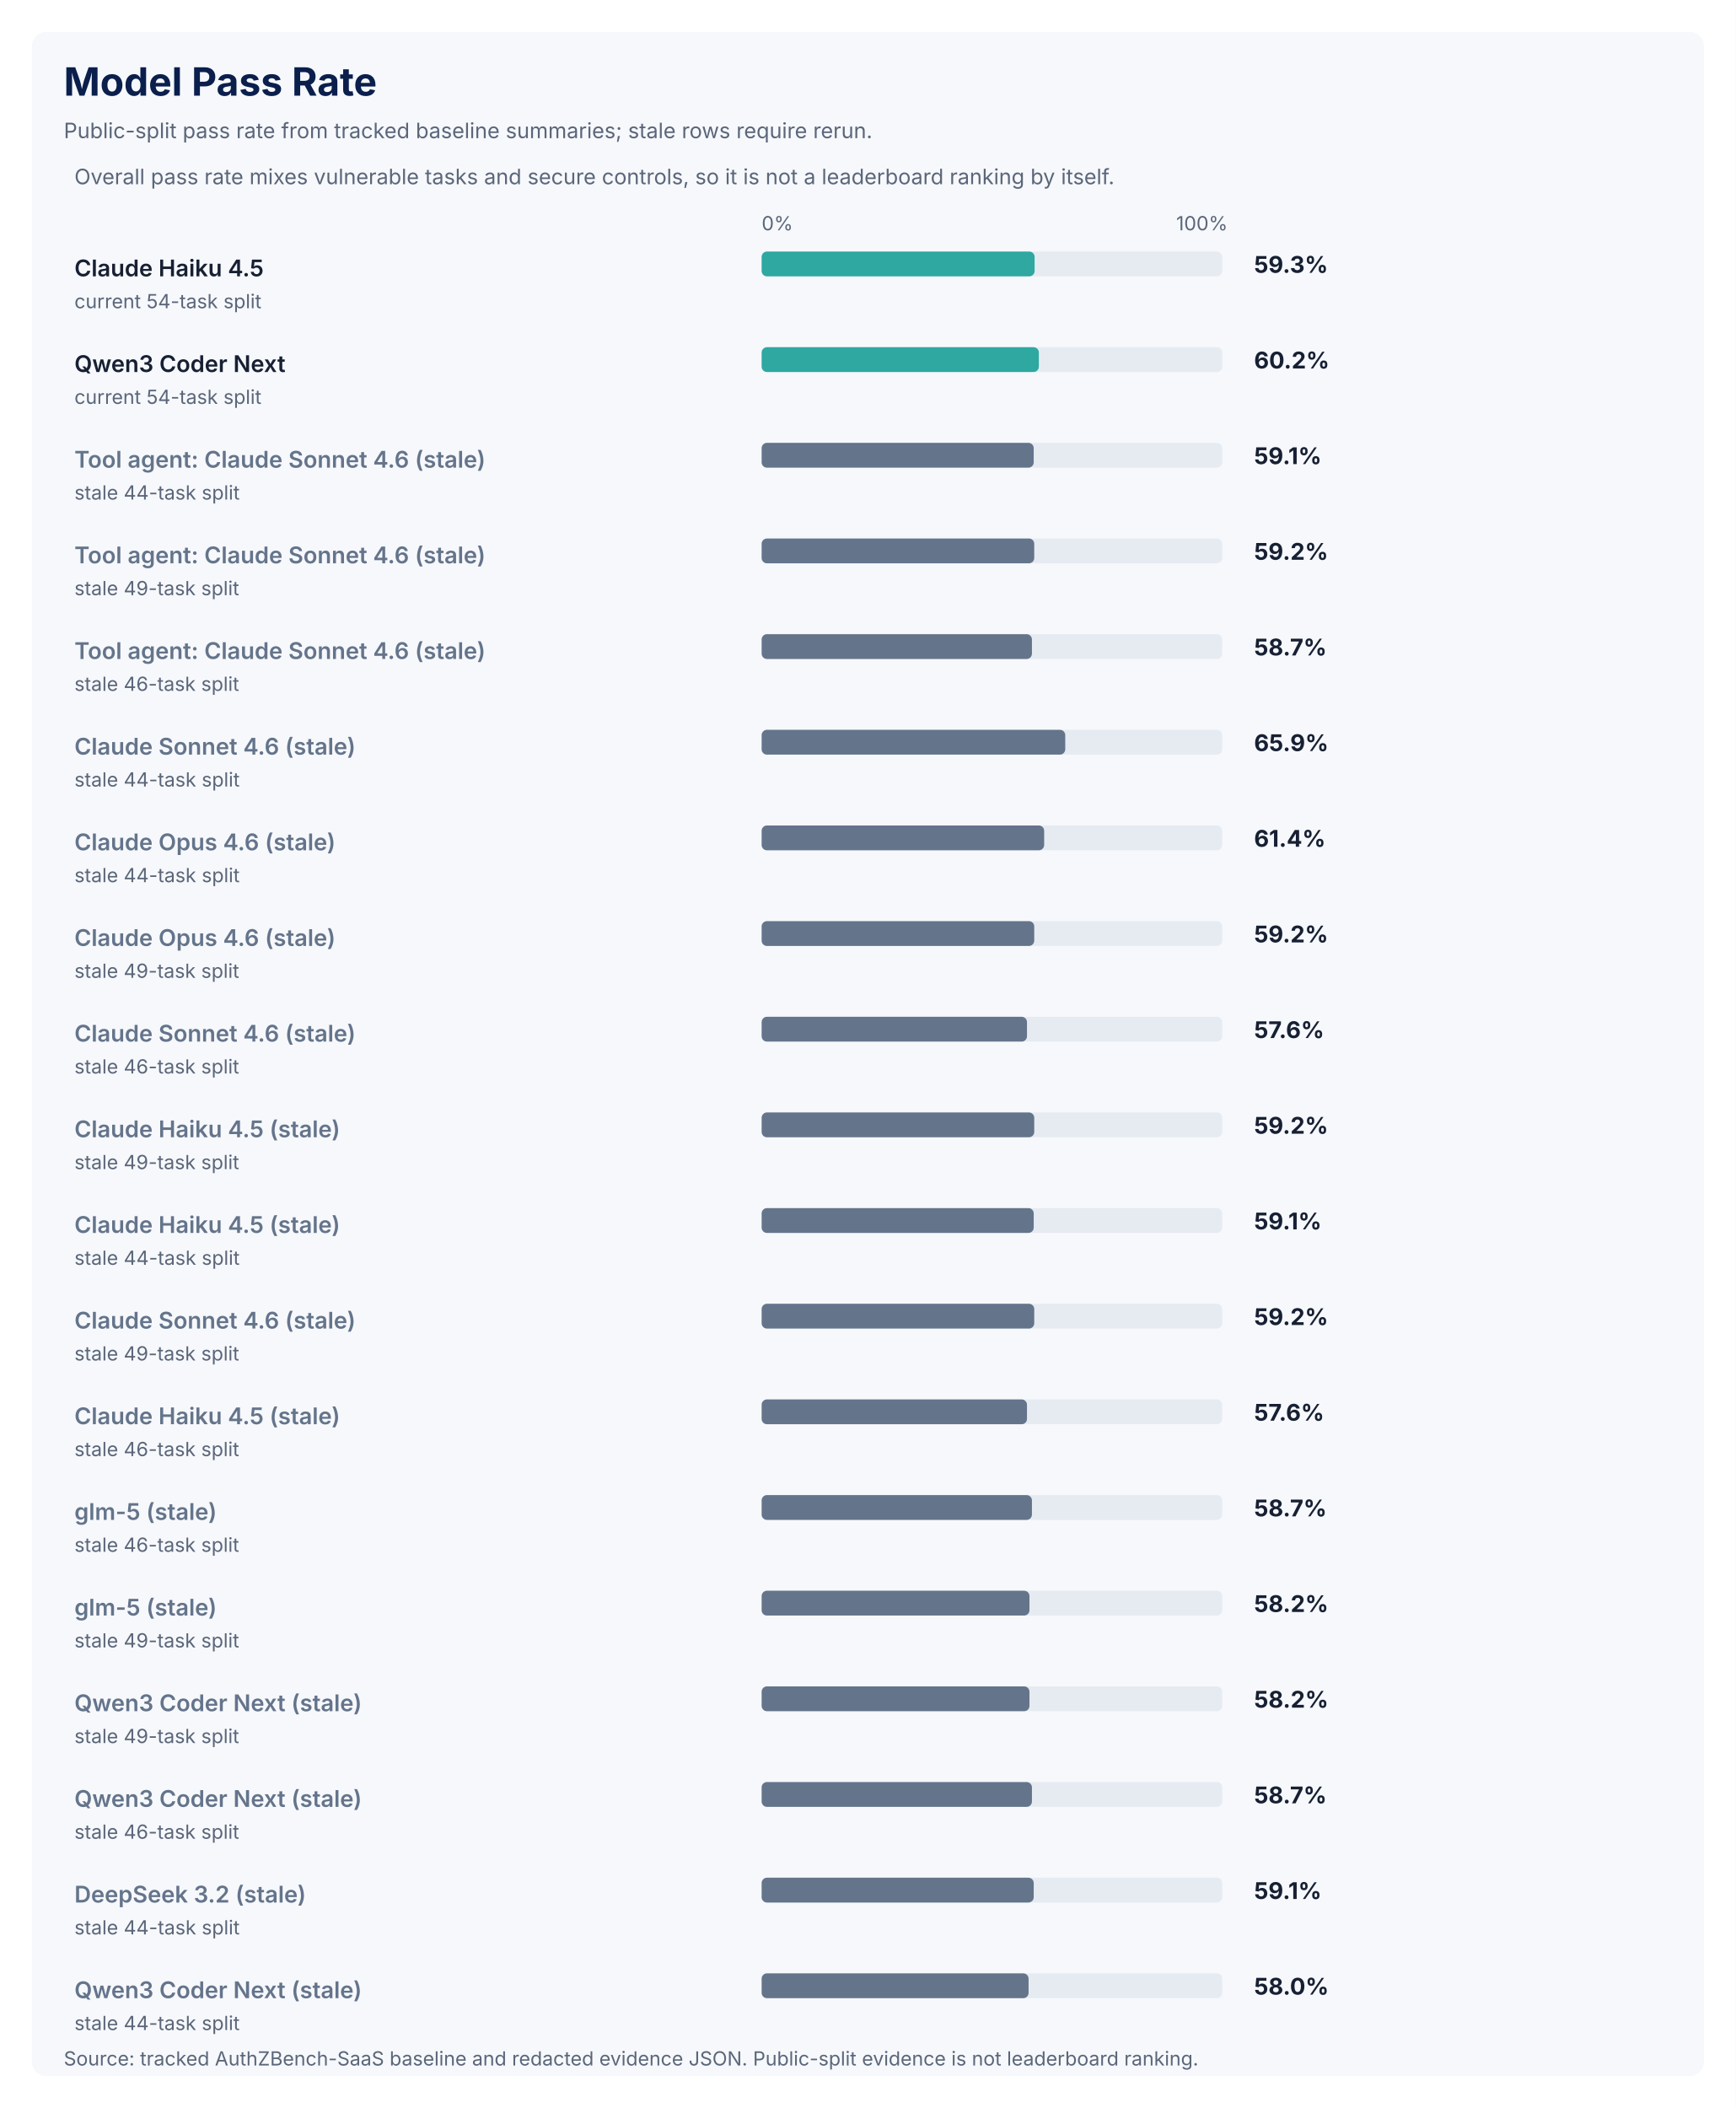
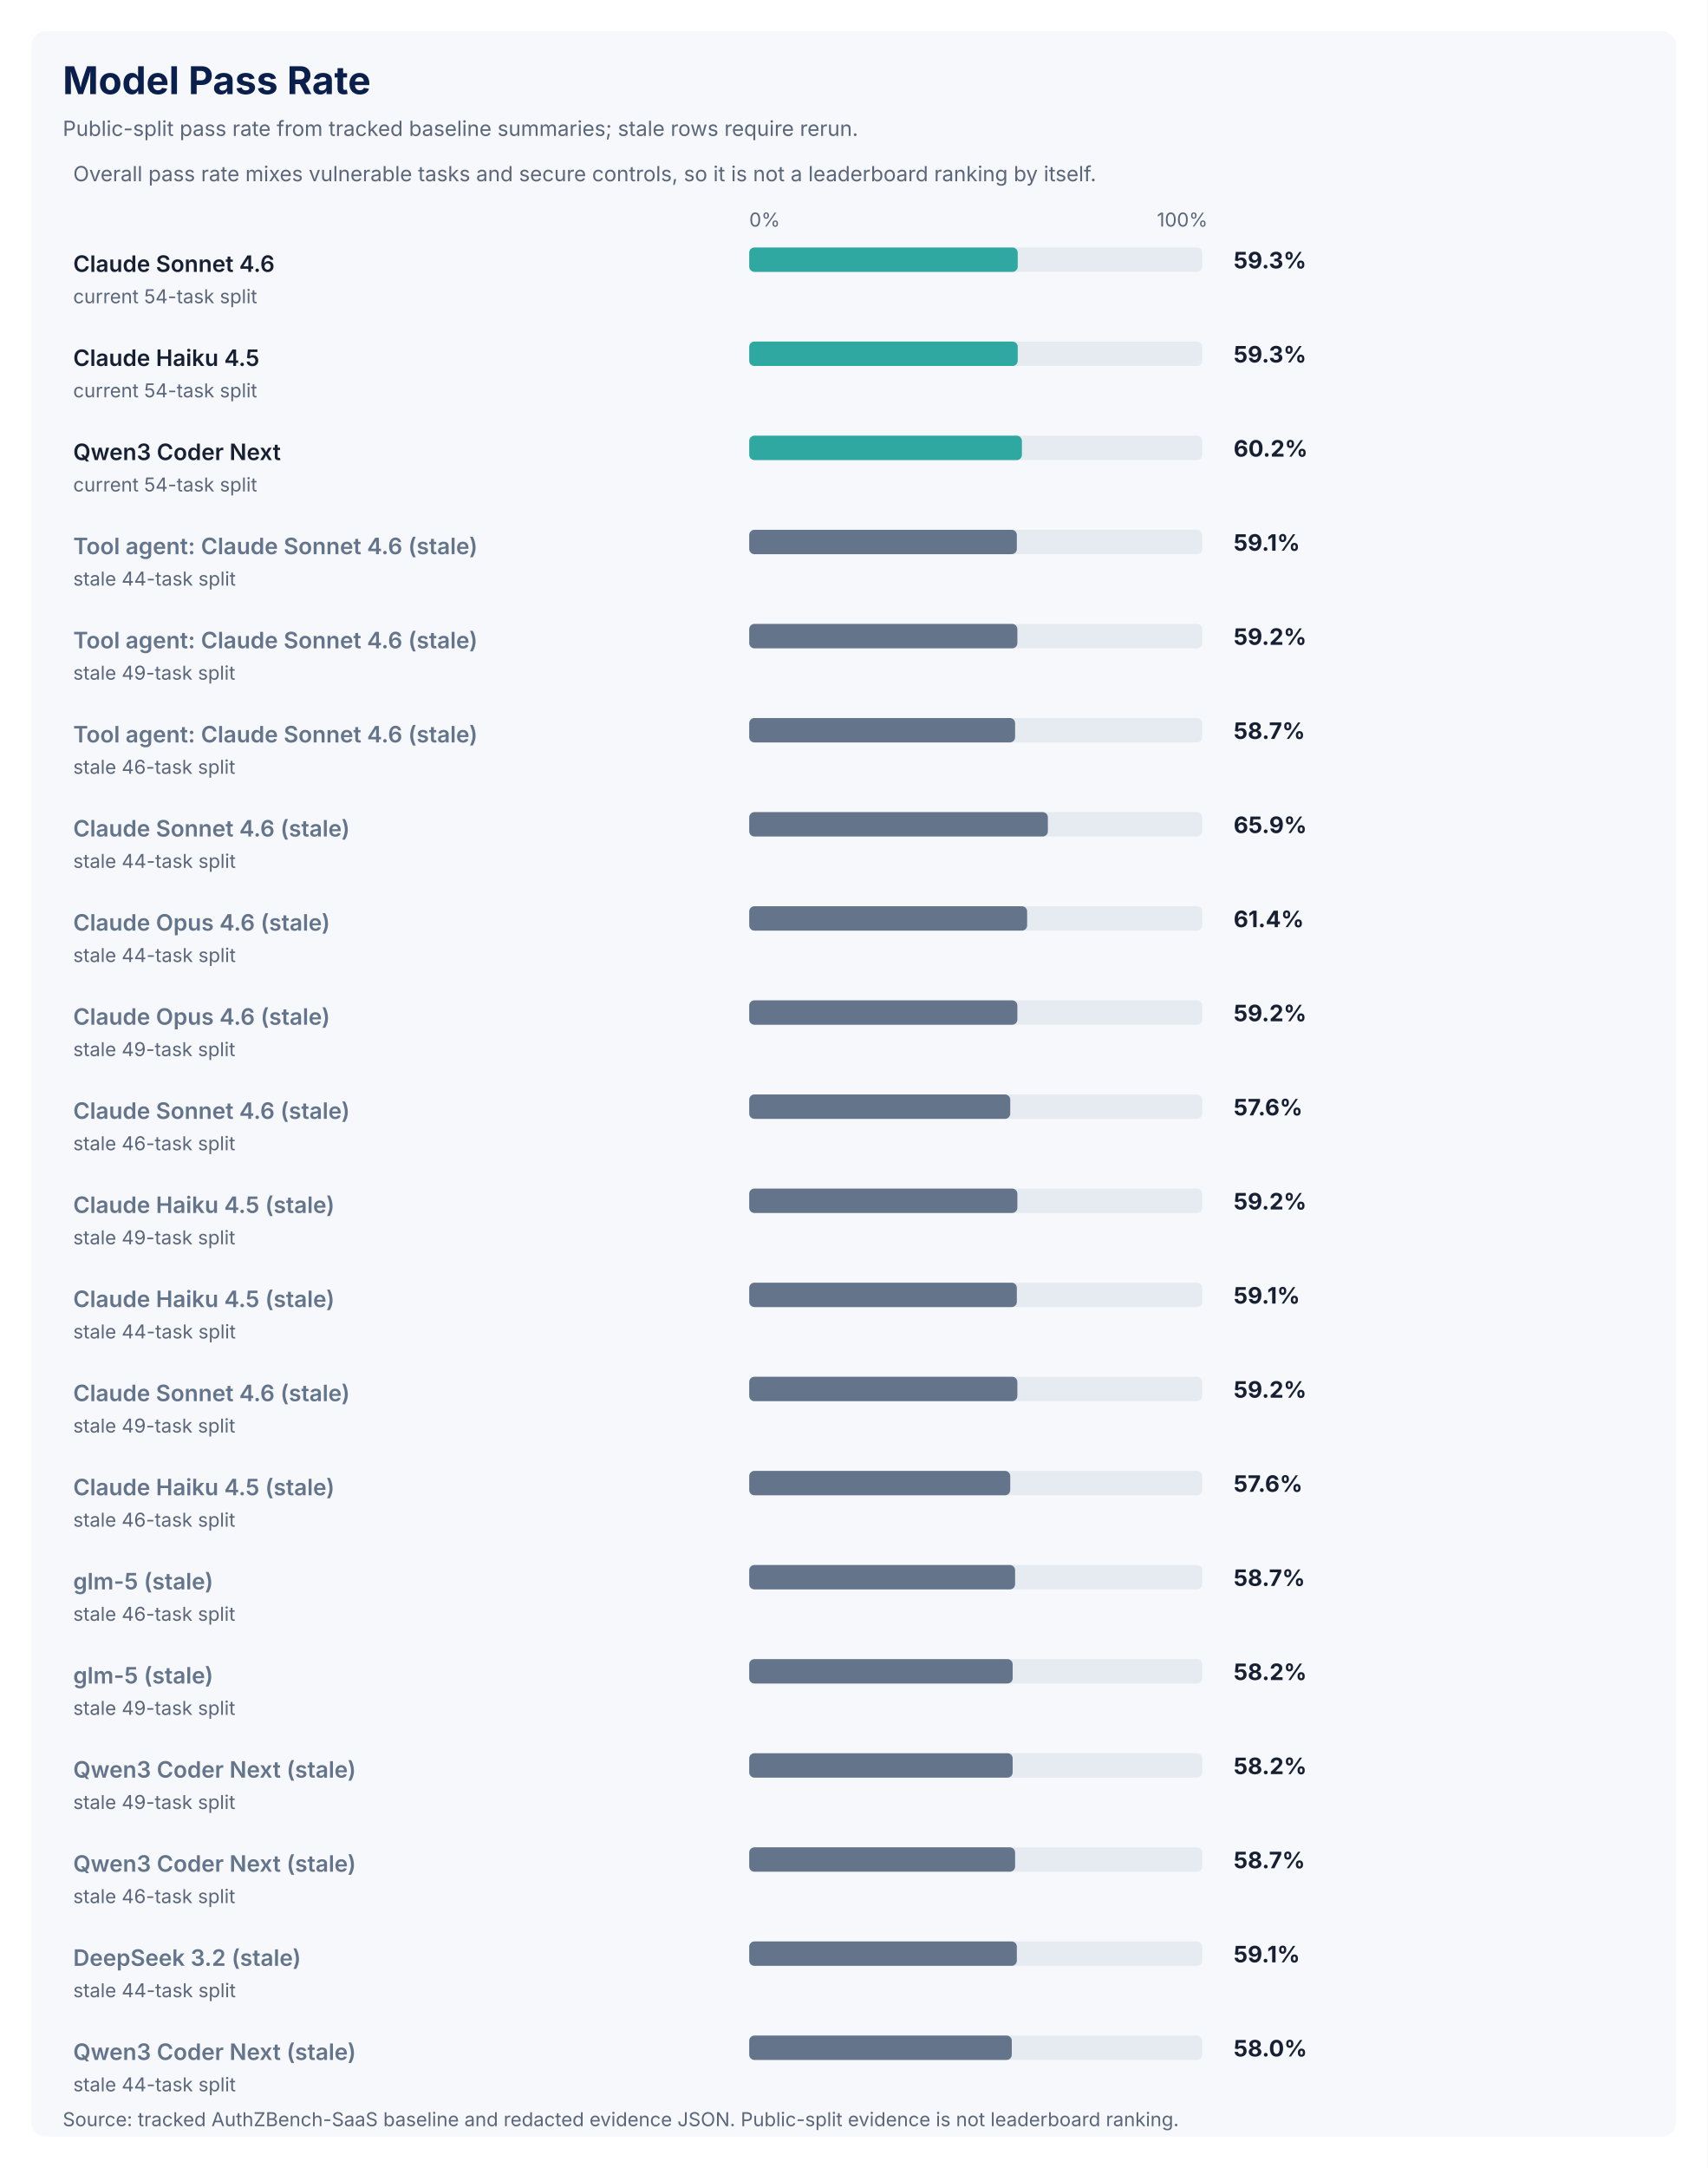
- <svg xmlns="http://www.w3.org/2000/svg" width="980" height="1190" viewBox="0 0 980 1190" role="img" aria-labelledby="title desc">
-   <rect x="0.0" y="0.0" width="980.0" height="1190.0" rx="0" fill="#ffffff" />
-   <rect x="18.0" y="18.0" width="944.0" height="1154.0" rx="8" fill="#f6f8fb" />
+ <svg xmlns="http://www.w3.org/2000/svg" width="980" height="1244" viewBox="0 0 980 1244" role="img" aria-labelledby="title desc">
+   <rect x="0.0" y="0.0" width="980.0" height="1244.0" rx="0" fill="#ffffff" />
+   <rect x="18.0" y="18.0" width="944.0" height="1208.0" rx="8" fill="#f6f8fb" />
  <text x="36.0" y="54.0" fill="#0b1f4d" font-family="Inter, Arial, sans-serif" font-size="22" font-weight="700">Model Pass Rate</text>
  <text x="36.0" y="78.0" fill="#5b667a" font-family="Inter, Arial, sans-serif" font-size="12" font-weight="400">Public-split pass rate from tracked baseline summaries; stale rows require rerun.</text>
  <text x="42.0" y="104.0" fill="#5b667a" font-family="Inter, Arial, sans-serif" font-size="12" font-weight="400">Overall pass rate mixes vulnerable tasks and secure controls, so it is not a leaderboard ranking by itself.</text>
  <text x="430.0" y="130.0" fill="#5b667a" font-family="Inter, Arial, sans-serif" font-size="11" font-weight="400">0%</text>
  <text x="664.0" y="130.0" fill="#5b667a" font-family="Inter, Arial, sans-serif" font-size="11" font-weight="400">100%</text>
-   <text x="42.0" y="156.0" fill="#172033" font-family="Inter, Arial, sans-serif" font-size="13" font-weight="600">Claude Haiku 4.5</text>
+   <text x="42.0" y="156.0" fill="#172033" font-family="Inter, Arial, sans-serif" font-size="13" font-weight="600">Claude Sonnet 4.6</text>
  <text x="42.0" y="174.0" fill="#5b667a" font-family="Inter, Arial, sans-serif" font-size="11" font-weight="400">current 54-task split</text>
  <rect x="430.0" y="142.0" width="260.0" height="14.0" rx="3" fill="#e6ebf2" />
  <rect x="430.0" y="142.0" width="154.1" height="14.0" rx="3" fill="#2ea8a1" />
  <text x="708.0" y="154.0" fill="#172033" font-family="Inter, Arial, sans-serif" font-size="13" font-weight="700">59.3%</text>
-   <text x="42.0" y="210.0" fill="#172033" font-family="Inter, Arial, sans-serif" font-size="13" font-weight="600">Qwen3 Coder Next</text>
+   <text x="42.0" y="210.0" fill="#172033" font-family="Inter, Arial, sans-serif" font-size="13" font-weight="600">Claude Haiku 4.5</text>
  <text x="42.0" y="228.0" fill="#5b667a" font-family="Inter, Arial, sans-serif" font-size="11" font-weight="400">current 54-task split</text>
  <rect x="430.0" y="196.0" width="260.0" height="14.0" rx="3" fill="#e6ebf2" />
-   <rect x="430.0" y="196.0" width="156.5" height="14.0" rx="3" fill="#2ea8a1" />
-   <text x="708.0" y="208.0" fill="#172033" font-family="Inter, Arial, sans-serif" font-size="13" font-weight="700">60.2%</text>
-   <text x="42.0" y="264.0" fill="#64748b" font-family="Inter, Arial, sans-serif" font-size="13" font-weight="600">Tool agent: Claude Sonnet 4.6 (stale)</text>
-   <text x="42.0" y="282.0" fill="#5b667a" font-family="Inter, Arial, sans-serif" font-size="11" font-weight="400">stale 44-task split</text>
+   <rect x="430.0" y="196.0" width="154.1" height="14.0" rx="3" fill="#2ea8a1" />
+   <text x="708.0" y="208.0" fill="#172033" font-family="Inter, Arial, sans-serif" font-size="13" font-weight="700">59.3%</text>
+   <text x="42.0" y="264.0" fill="#172033" font-family="Inter, Arial, sans-serif" font-size="13" font-weight="600">Qwen3 Coder Next</text>
+   <text x="42.0" y="282.0" fill="#5b667a" font-family="Inter, Arial, sans-serif" font-size="11" font-weight="400">current 54-task split</text>
  <rect x="430.0" y="250.0" width="260.0" height="14.0" rx="3" fill="#e6ebf2" />
-   <rect x="430.0" y="250.0" width="153.6" height="14.0" rx="3" fill="#64748b" />
-   <text x="708.0" y="262.0" fill="#172033" font-family="Inter, Arial, sans-serif" font-size="13" font-weight="700">59.1%</text>
+   <rect x="430.0" y="250.0" width="156.5" height="14.0" rx="3" fill="#2ea8a1" />
+   <text x="708.0" y="262.0" fill="#172033" font-family="Inter, Arial, sans-serif" font-size="13" font-weight="700">60.2%</text>
  <text x="42.0" y="318.0" fill="#64748b" font-family="Inter, Arial, sans-serif" font-size="13" font-weight="600">Tool agent: Claude Sonnet 4.6 (stale)</text>
-   <text x="42.0" y="336.0" fill="#5b667a" font-family="Inter, Arial, sans-serif" font-size="11" font-weight="400">stale 49-task split</text>
+   <text x="42.0" y="336.0" fill="#5b667a" font-family="Inter, Arial, sans-serif" font-size="11" font-weight="400">stale 44-task split</text>
  <rect x="430.0" y="304.0" width="260.0" height="14.0" rx="3" fill="#e6ebf2" />
-   <rect x="430.0" y="304.0" width="153.9" height="14.0" rx="3" fill="#64748b" />
-   <text x="708.0" y="316.0" fill="#172033" font-family="Inter, Arial, sans-serif" font-size="13" font-weight="700">59.2%</text>
+   <rect x="430.0" y="304.0" width="153.6" height="14.0" rx="3" fill="#64748b" />
+   <text x="708.0" y="316.0" fill="#172033" font-family="Inter, Arial, sans-serif" font-size="13" font-weight="700">59.1%</text>
  <text x="42.0" y="372.0" fill="#64748b" font-family="Inter, Arial, sans-serif" font-size="13" font-weight="600">Tool agent: Claude Sonnet 4.6 (stale)</text>
-   <text x="42.0" y="390.0" fill="#5b667a" font-family="Inter, Arial, sans-serif" font-size="11" font-weight="400">stale 46-task split</text>
+   <text x="42.0" y="390.0" fill="#5b667a" font-family="Inter, Arial, sans-serif" font-size="11" font-weight="400">stale 49-task split</text>
  <rect x="430.0" y="358.0" width="260.0" height="14.0" rx="3" fill="#e6ebf2" />
-   <rect x="430.0" y="358.0" width="152.6" height="14.0" rx="3" fill="#64748b" />
-   <text x="708.0" y="370.0" fill="#172033" font-family="Inter, Arial, sans-serif" font-size="13" font-weight="700">58.7%</text>
-   <text x="42.0" y="426.0" fill="#64748b" font-family="Inter, Arial, sans-serif" font-size="13" font-weight="600">Claude Sonnet 4.6 (stale)</text>
-   <text x="42.0" y="444.0" fill="#5b667a" font-family="Inter, Arial, sans-serif" font-size="11" font-weight="400">stale 44-task split</text>
+   <rect x="430.0" y="358.0" width="153.9" height="14.0" rx="3" fill="#64748b" />
+   <text x="708.0" y="370.0" fill="#172033" font-family="Inter, Arial, sans-serif" font-size="13" font-weight="700">59.2%</text>
+   <text x="42.0" y="426.0" fill="#64748b" font-family="Inter, Arial, sans-serif" font-size="13" font-weight="600">Tool agent: Claude Sonnet 4.6 (stale)</text>
+   <text x="42.0" y="444.0" fill="#5b667a" font-family="Inter, Arial, sans-serif" font-size="11" font-weight="400">stale 46-task split</text>
  <rect x="430.0" y="412.0" width="260.0" height="14.0" rx="3" fill="#e6ebf2" />
-   <rect x="430.0" y="412.0" width="171.4" height="14.0" rx="3" fill="#64748b" />
-   <text x="708.0" y="424.0" fill="#172033" font-family="Inter, Arial, sans-serif" font-size="13" font-weight="700">65.9%</text>
-   <text x="42.0" y="480.0" fill="#64748b" font-family="Inter, Arial, sans-serif" font-size="13" font-weight="600">Claude Opus 4.6 (stale)</text>
+   <rect x="430.0" y="412.0" width="152.6" height="14.0" rx="3" fill="#64748b" />
+   <text x="708.0" y="424.0" fill="#172033" font-family="Inter, Arial, sans-serif" font-size="13" font-weight="700">58.7%</text>
+   <text x="42.0" y="480.0" fill="#64748b" font-family="Inter, Arial, sans-serif" font-size="13" font-weight="600">Claude Sonnet 4.6 (stale)</text>
  <text x="42.0" y="498.0" fill="#5b667a" font-family="Inter, Arial, sans-serif" font-size="11" font-weight="400">stale 44-task split</text>
  <rect x="430.0" y="466.0" width="260.0" height="14.0" rx="3" fill="#e6ebf2" />
-   <rect x="430.0" y="466.0" width="159.5" height="14.0" rx="3" fill="#64748b" />
-   <text x="708.0" y="478.0" fill="#172033" font-family="Inter, Arial, sans-serif" font-size="13" font-weight="700">61.4%</text>
+   <rect x="430.0" y="466.0" width="171.4" height="14.0" rx="3" fill="#64748b" />
+   <text x="708.0" y="478.0" fill="#172033" font-family="Inter, Arial, sans-serif" font-size="13" font-weight="700">65.9%</text>
  <text x="42.0" y="534.0" fill="#64748b" font-family="Inter, Arial, sans-serif" font-size="13" font-weight="600">Claude Opus 4.6 (stale)</text>
-   <text x="42.0" y="552.0" fill="#5b667a" font-family="Inter, Arial, sans-serif" font-size="11" font-weight="400">stale 49-task split</text>
+   <text x="42.0" y="552.0" fill="#5b667a" font-family="Inter, Arial, sans-serif" font-size="11" font-weight="400">stale 44-task split</text>
  <rect x="430.0" y="520.0" width="260.0" height="14.0" rx="3" fill="#e6ebf2" />
-   <rect x="430.0" y="520.0" width="153.9" height="14.0" rx="3" fill="#64748b" />
-   <text x="708.0" y="532.0" fill="#172033" font-family="Inter, Arial, sans-serif" font-size="13" font-weight="700">59.2%</text>
-   <text x="42.0" y="588.0" fill="#64748b" font-family="Inter, Arial, sans-serif" font-size="13" font-weight="600">Claude Sonnet 4.6 (stale)</text>
-   <text x="42.0" y="606.0" fill="#5b667a" font-family="Inter, Arial, sans-serif" font-size="11" font-weight="400">stale 46-task split</text>
+   <rect x="430.0" y="520.0" width="159.5" height="14.0" rx="3" fill="#64748b" />
+   <text x="708.0" y="532.0" fill="#172033" font-family="Inter, Arial, sans-serif" font-size="13" font-weight="700">61.4%</text>
+   <text x="42.0" y="588.0" fill="#64748b" font-family="Inter, Arial, sans-serif" font-size="13" font-weight="600">Claude Opus 4.6 (stale)</text>
+   <text x="42.0" y="606.0" fill="#5b667a" font-family="Inter, Arial, sans-serif" font-size="11" font-weight="400">stale 49-task split</text>
  <rect x="430.0" y="574.0" width="260.0" height="14.0" rx="3" fill="#e6ebf2" />
-   <rect x="430.0" y="574.0" width="149.8" height="14.0" rx="3" fill="#64748b" />
-   <text x="708.0" y="586.0" fill="#172033" font-family="Inter, Arial, sans-serif" font-size="13" font-weight="700">57.6%</text>
-   <text x="42.0" y="642.0" fill="#64748b" font-family="Inter, Arial, sans-serif" font-size="13" font-weight="600">Claude Haiku 4.5 (stale)</text>
-   <text x="42.0" y="660.0" fill="#5b667a" font-family="Inter, Arial, sans-serif" font-size="11" font-weight="400">stale 49-task split</text>
+   <rect x="430.0" y="574.0" width="153.9" height="14.0" rx="3" fill="#64748b" />
+   <text x="708.0" y="586.0" fill="#172033" font-family="Inter, Arial, sans-serif" font-size="13" font-weight="700">59.2%</text>
+   <text x="42.0" y="642.0" fill="#64748b" font-family="Inter, Arial, sans-serif" font-size="13" font-weight="600">Claude Sonnet 4.6 (stale)</text>
+   <text x="42.0" y="660.0" fill="#5b667a" font-family="Inter, Arial, sans-serif" font-size="11" font-weight="400">stale 46-task split</text>
  <rect x="430.0" y="628.0" width="260.0" height="14.0" rx="3" fill="#e6ebf2" />
-   <rect x="430.0" y="628.0" width="153.9" height="14.0" rx="3" fill="#64748b" />
-   <text x="708.0" y="640.0" fill="#172033" font-family="Inter, Arial, sans-serif" font-size="13" font-weight="700">59.2%</text>
+   <rect x="430.0" y="628.0" width="149.8" height="14.0" rx="3" fill="#64748b" />
+   <text x="708.0" y="640.0" fill="#172033" font-family="Inter, Arial, sans-serif" font-size="13" font-weight="700">57.6%</text>
  <text x="42.0" y="696.0" fill="#64748b" font-family="Inter, Arial, sans-serif" font-size="13" font-weight="600">Claude Haiku 4.5 (stale)</text>
-   <text x="42.0" y="714.0" fill="#5b667a" font-family="Inter, Arial, sans-serif" font-size="11" font-weight="400">stale 44-task split</text>
+   <text x="42.0" y="714.0" fill="#5b667a" font-family="Inter, Arial, sans-serif" font-size="11" font-weight="400">stale 49-task split</text>
  <rect x="430.0" y="682.0" width="260.0" height="14.0" rx="3" fill="#e6ebf2" />
-   <rect x="430.0" y="682.0" width="153.6" height="14.0" rx="3" fill="#64748b" />
-   <text x="708.0" y="694.0" fill="#172033" font-family="Inter, Arial, sans-serif" font-size="13" font-weight="700">59.1%</text>
-   <text x="42.0" y="750.0" fill="#64748b" font-family="Inter, Arial, sans-serif" font-size="13" font-weight="600">Claude Sonnet 4.6 (stale)</text>
-   <text x="42.0" y="768.0" fill="#5b667a" font-family="Inter, Arial, sans-serif" font-size="11" font-weight="400">stale 49-task split</text>
+   <rect x="430.0" y="682.0" width="153.9" height="14.0" rx="3" fill="#64748b" />
+   <text x="708.0" y="694.0" fill="#172033" font-family="Inter, Arial, sans-serif" font-size="13" font-weight="700">59.2%</text>
+   <text x="42.0" y="750.0" fill="#64748b" font-family="Inter, Arial, sans-serif" font-size="13" font-weight="600">Claude Haiku 4.5 (stale)</text>
+   <text x="42.0" y="768.0" fill="#5b667a" font-family="Inter, Arial, sans-serif" font-size="11" font-weight="400">stale 44-task split</text>
  <rect x="430.0" y="736.0" width="260.0" height="14.0" rx="3" fill="#e6ebf2" />
-   <rect x="430.0" y="736.0" width="153.9" height="14.0" rx="3" fill="#64748b" />
-   <text x="708.0" y="748.0" fill="#172033" font-family="Inter, Arial, sans-serif" font-size="13" font-weight="700">59.2%</text>
-   <text x="42.0" y="804.0" fill="#64748b" font-family="Inter, Arial, sans-serif" font-size="13" font-weight="600">Claude Haiku 4.5 (stale)</text>
-   <text x="42.0" y="822.0" fill="#5b667a" font-family="Inter, Arial, sans-serif" font-size="11" font-weight="400">stale 46-task split</text>
+   <rect x="430.0" y="736.0" width="153.6" height="14.0" rx="3" fill="#64748b" />
+   <text x="708.0" y="748.0" fill="#172033" font-family="Inter, Arial, sans-serif" font-size="13" font-weight="700">59.1%</text>
+   <text x="42.0" y="804.0" fill="#64748b" font-family="Inter, Arial, sans-serif" font-size="13" font-weight="600">Claude Sonnet 4.6 (stale)</text>
+   <text x="42.0" y="822.0" fill="#5b667a" font-family="Inter, Arial, sans-serif" font-size="11" font-weight="400">stale 49-task split</text>
  <rect x="430.0" y="790.0" width="260.0" height="14.0" rx="3" fill="#e6ebf2" />
-   <rect x="430.0" y="790.0" width="149.8" height="14.0" rx="3" fill="#64748b" />
-   <text x="708.0" y="802.0" fill="#172033" font-family="Inter, Arial, sans-serif" font-size="13" font-weight="700">57.6%</text>
-   <text x="42.0" y="858.0" fill="#64748b" font-family="Inter, Arial, sans-serif" font-size="13" font-weight="600">glm-5 (stale)</text>
+   <rect x="430.0" y="790.0" width="153.9" height="14.0" rx="3" fill="#64748b" />
+   <text x="708.0" y="802.0" fill="#172033" font-family="Inter, Arial, sans-serif" font-size="13" font-weight="700">59.2%</text>
+   <text x="42.0" y="858.0" fill="#64748b" font-family="Inter, Arial, sans-serif" font-size="13" font-weight="600">Claude Haiku 4.5 (stale)</text>
  <text x="42.0" y="876.0" fill="#5b667a" font-family="Inter, Arial, sans-serif" font-size="11" font-weight="400">stale 46-task split</text>
  <rect x="430.0" y="844.0" width="260.0" height="14.0" rx="3" fill="#e6ebf2" />
-   <rect x="430.0" y="844.0" width="152.6" height="14.0" rx="3" fill="#64748b" />
-   <text x="708.0" y="856.0" fill="#172033" font-family="Inter, Arial, sans-serif" font-size="13" font-weight="700">58.7%</text>
+   <rect x="430.0" y="844.0" width="149.8" height="14.0" rx="3" fill="#64748b" />
+   <text x="708.0" y="856.0" fill="#172033" font-family="Inter, Arial, sans-serif" font-size="13" font-weight="700">57.6%</text>
  <text x="42.0" y="912.0" fill="#64748b" font-family="Inter, Arial, sans-serif" font-size="13" font-weight="600">glm-5 (stale)</text>
-   <text x="42.0" y="930.0" fill="#5b667a" font-family="Inter, Arial, sans-serif" font-size="11" font-weight="400">stale 49-task split</text>
+   <text x="42.0" y="930.0" fill="#5b667a" font-family="Inter, Arial, sans-serif" font-size="11" font-weight="400">stale 46-task split</text>
  <rect x="430.0" y="898.0" width="260.0" height="14.0" rx="3" fill="#e6ebf2" />
-   <rect x="430.0" y="898.0" width="151.2" height="14.0" rx="3" fill="#64748b" />
-   <text x="708.0" y="910.0" fill="#172033" font-family="Inter, Arial, sans-serif" font-size="13" font-weight="700">58.2%</text>
-   <text x="42.0" y="966.0" fill="#64748b" font-family="Inter, Arial, sans-serif" font-size="13" font-weight="600">Qwen3 Coder Next (stale)</text>
+   <rect x="430.0" y="898.0" width="152.6" height="14.0" rx="3" fill="#64748b" />
+   <text x="708.0" y="910.0" fill="#172033" font-family="Inter, Arial, sans-serif" font-size="13" font-weight="700">58.7%</text>
+   <text x="42.0" y="966.0" fill="#64748b" font-family="Inter, Arial, sans-serif" font-size="13" font-weight="600">glm-5 (stale)</text>
  <text x="42.0" y="984.0" fill="#5b667a" font-family="Inter, Arial, sans-serif" font-size="11" font-weight="400">stale 49-task split</text>
  <rect x="430.0" y="952.0" width="260.0" height="14.0" rx="3" fill="#e6ebf2" />
  <rect x="430.0" y="952.0" width="151.2" height="14.0" rx="3" fill="#64748b" />
  <text x="708.0" y="964.0" fill="#172033" font-family="Inter, Arial, sans-serif" font-size="13" font-weight="700">58.2%</text>
  <text x="42.0" y="1020.0" fill="#64748b" font-family="Inter, Arial, sans-serif" font-size="13" font-weight="600">Qwen3 Coder Next (stale)</text>
-   <text x="42.0" y="1038.0" fill="#5b667a" font-family="Inter, Arial, sans-serif" font-size="11" font-weight="400">stale 46-task split</text>
+   <text x="42.0" y="1038.0" fill="#5b667a" font-family="Inter, Arial, sans-serif" font-size="11" font-weight="400">stale 49-task split</text>
  <rect x="430.0" y="1006.0" width="260.0" height="14.0" rx="3" fill="#e6ebf2" />
-   <rect x="430.0" y="1006.0" width="152.6" height="14.0" rx="3" fill="#64748b" />
-   <text x="708.0" y="1018.0" fill="#172033" font-family="Inter, Arial, sans-serif" font-size="13" font-weight="700">58.7%</text>
-   <text x="42.0" y="1074.0" fill="#64748b" font-family="Inter, Arial, sans-serif" font-size="13" font-weight="600">DeepSeek 3.2 (stale)</text>
-   <text x="42.0" y="1092.0" fill="#5b667a" font-family="Inter, Arial, sans-serif" font-size="11" font-weight="400">stale 44-task split</text>
+   <rect x="430.0" y="1006.0" width="151.2" height="14.0" rx="3" fill="#64748b" />
+   <text x="708.0" y="1018.0" fill="#172033" font-family="Inter, Arial, sans-serif" font-size="13" font-weight="700">58.2%</text>
+   <text x="42.0" y="1074.0" fill="#64748b" font-family="Inter, Arial, sans-serif" font-size="13" font-weight="600">Qwen3 Coder Next (stale)</text>
+   <text x="42.0" y="1092.0" fill="#5b667a" font-family="Inter, Arial, sans-serif" font-size="11" font-weight="400">stale 46-task split</text>
  <rect x="430.0" y="1060.0" width="260.0" height="14.0" rx="3" fill="#e6ebf2" />
-   <rect x="430.0" y="1060.0" width="153.6" height="14.0" rx="3" fill="#64748b" />
-   <text x="708.0" y="1072.0" fill="#172033" font-family="Inter, Arial, sans-serif" font-size="13" font-weight="700">59.1%</text>
-   <text x="42.0" y="1128.0" fill="#64748b" font-family="Inter, Arial, sans-serif" font-size="13" font-weight="600">Qwen3 Coder Next (stale)</text>
+   <rect x="430.0" y="1060.0" width="152.6" height="14.0" rx="3" fill="#64748b" />
+   <text x="708.0" y="1072.0" fill="#172033" font-family="Inter, Arial, sans-serif" font-size="13" font-weight="700">58.7%</text>
+   <text x="42.0" y="1128.0" fill="#64748b" font-family="Inter, Arial, sans-serif" font-size="13" font-weight="600">DeepSeek 3.2 (stale)</text>
  <text x="42.0" y="1146.0" fill="#5b667a" font-family="Inter, Arial, sans-serif" font-size="11" font-weight="400">stale 44-task split</text>
  <rect x="430.0" y="1114.0" width="260.0" height="14.0" rx="3" fill="#e6ebf2" />
-   <rect x="430.0" y="1114.0" width="150.7" height="14.0" rx="3" fill="#64748b" />
-   <text x="708.0" y="1126.0" fill="#172033" font-family="Inter, Arial, sans-serif" font-size="13" font-weight="700">58.0%</text>
-   <text x="36.0" y="1166.0" fill="#5b667a" font-family="Inter, Arial, sans-serif" font-size="11" font-weight="400">Source: tracked AuthZBench-SaaS baseline and redacted evidence JSON. Public-split evidence is not leaderboard ranking.</text>
+   <rect x="430.0" y="1114.0" width="153.6" height="14.0" rx="3" fill="#64748b" />
+   <text x="708.0" y="1126.0" fill="#172033" font-family="Inter, Arial, sans-serif" font-size="13" font-weight="700">59.1%</text>
+   <text x="42.0" y="1182.0" fill="#64748b" font-family="Inter, Arial, sans-serif" font-size="13" font-weight="600">Qwen3 Coder Next (stale)</text>
+   <text x="42.0" y="1200.0" fill="#5b667a" font-family="Inter, Arial, sans-serif" font-size="11" font-weight="400">stale 44-task split</text>
+   <rect x="430.0" y="1168.0" width="260.0" height="14.0" rx="3" fill="#e6ebf2" />
+   <rect x="430.0" y="1168.0" width="150.7" height="14.0" rx="3" fill="#64748b" />
+   <text x="708.0" y="1180.0" fill="#172033" font-family="Inter, Arial, sans-serif" font-size="13" font-weight="700">58.0%</text>
+   <text x="36.0" y="1220.0" fill="#5b667a" font-family="Inter, Arial, sans-serif" font-size="11" font-weight="400">Source: tracked AuthZBench-SaaS baseline and redacted evidence JSON. Public-split evidence is not leaderboard ranking.</text>
</svg>
